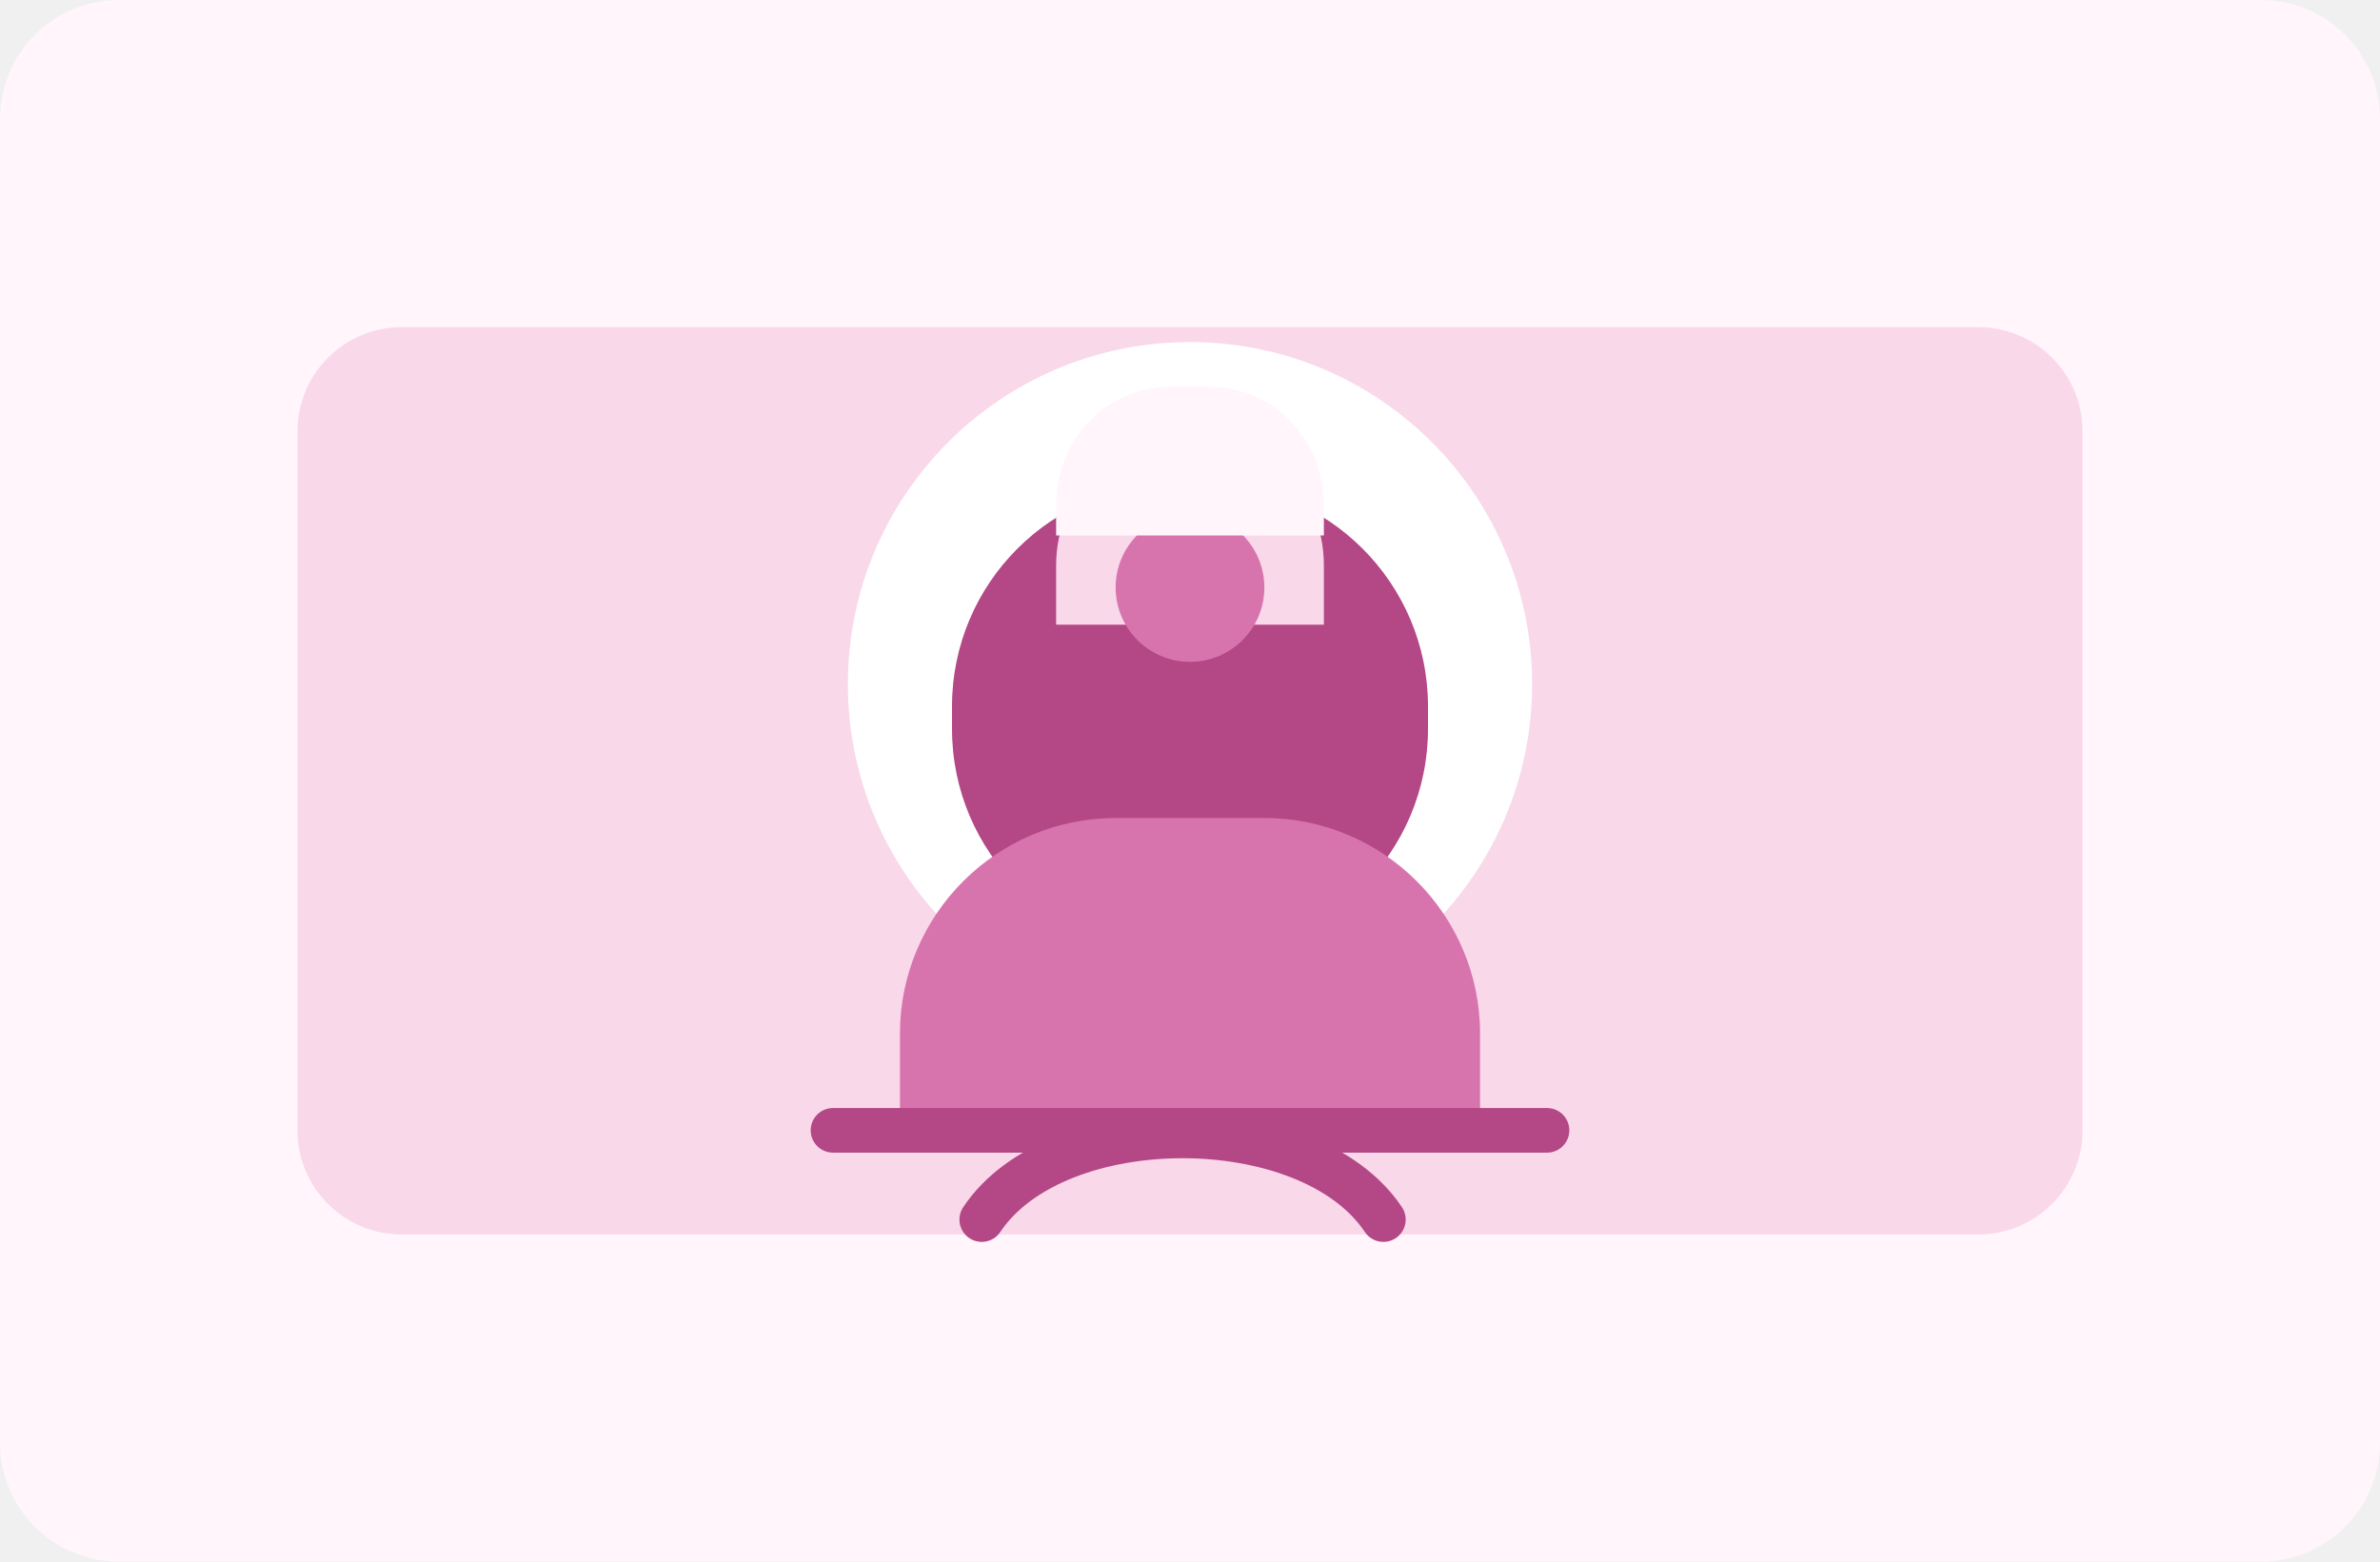
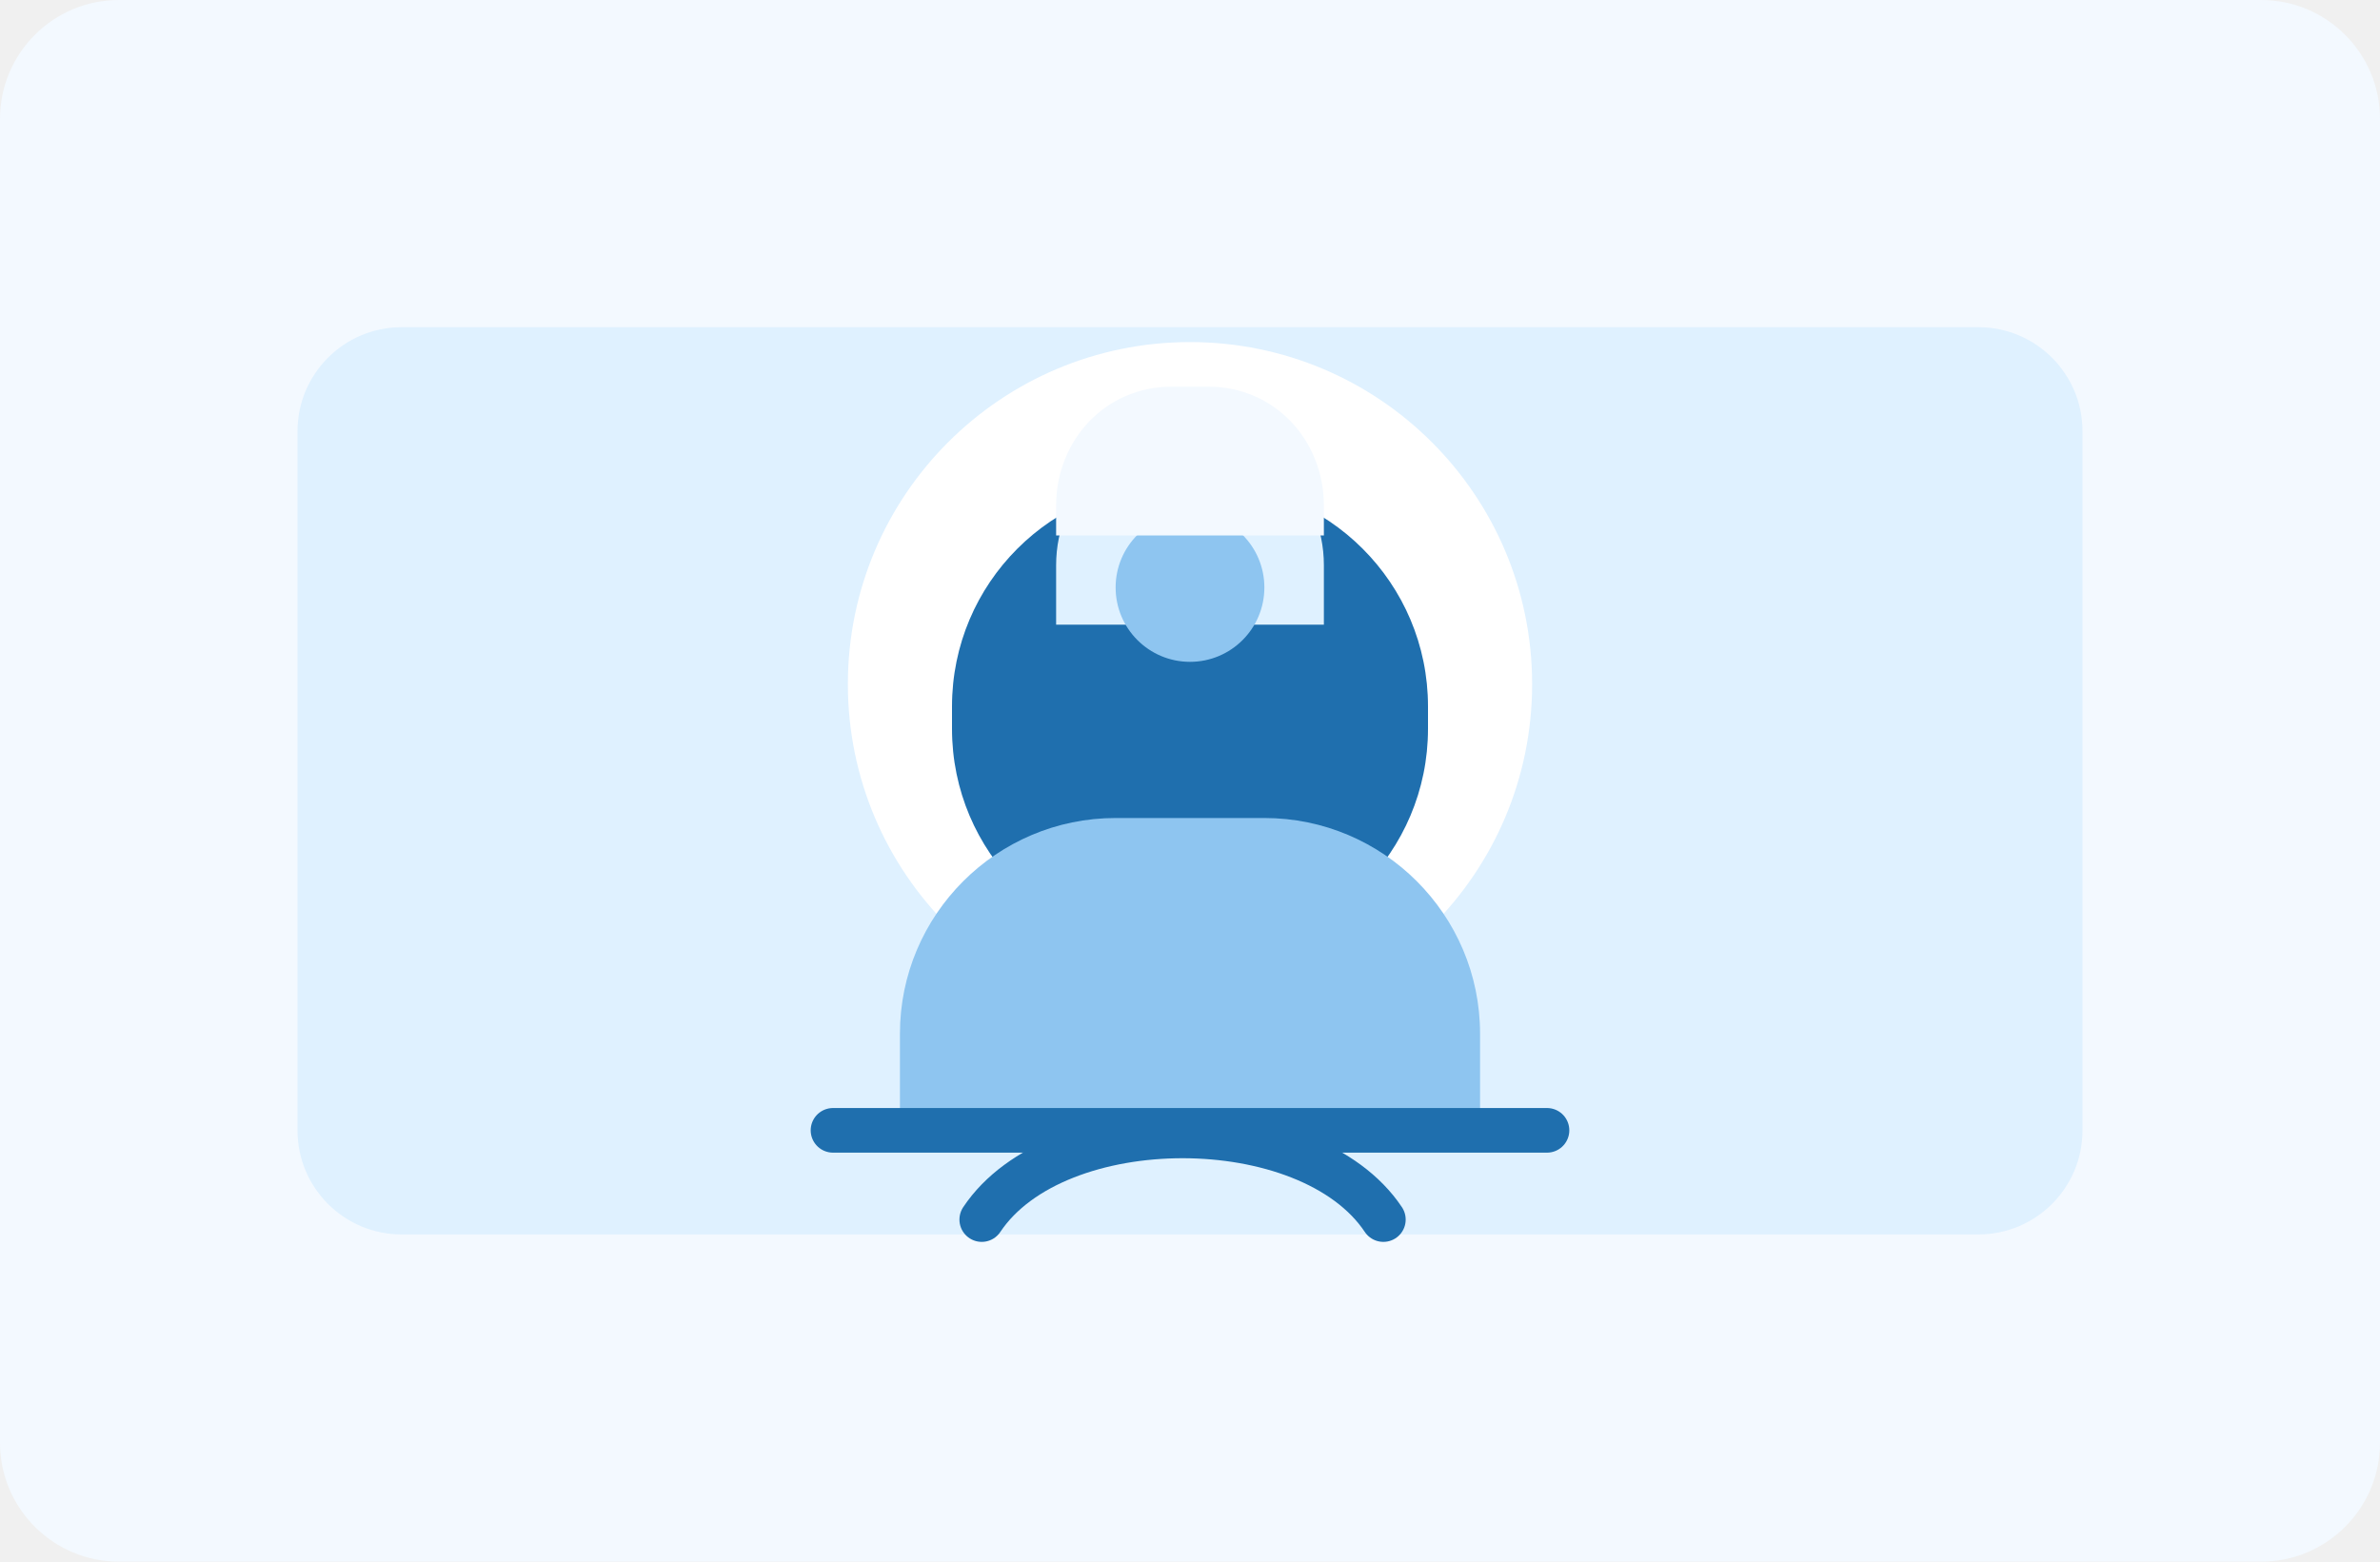
<svg xmlns="http://www.w3.org/2000/svg" width="640" height="420" viewBox="0 0 640 420" fill="none">
-   <rect width="640" height="420" rx="32" fill="#FFF5FB" />
-   <rect x="80" y="88" width="480" height="244" rx="28" fill="#F9D8EA" />
+   <rect width="640" height="420" rx="32" fill="#f3f9ff" />
+   <rect x="80" y="88" width="480" height="244" rx="28" fill="#dff1ff" />
  <circle cx="320" cy="184" r="92" fill="#FFFFFF" />
-   <path d="M256 190C256 156.863 282.863 130 316 130H324C357.137 130 384 156.863 384 190V196C384 229.137 357.137 256 324 256H316C282.863 256 256 229.137 256 196V190Z" fill="#B44786" />
-   <path d="M242 278C242 246.026 268.026 220 300 220H340C371.974 220 398 246.026 398 278V304H242V278Z" fill="#D874AD" />
-   <path d="M224 304H416" stroke="#B44786" stroke-width="12" stroke-linecap="round" />
-   <path d="M284 152C284 132.118 300.118 116 320 116C339.882 116 356 132.118 356 152V168H284V152Z" fill="#F9D8EA" />
-   <circle cx="320" cy="158" r="20" fill="#D874AD" />
-   <path d="M264 328C284 298 352 298 372 328" stroke="#B44786" stroke-width="12" stroke-linecap="round" />
-   <path d="M284 136C284 118.327 297.327 104 315 104H325C342.673 104 356 118.327 356 136V144H284V136Z" fill="#fff5fb" />
+   <path d="M256 190C256 156.863 282.863 130 316 130H324C357.137 130 384 156.863 384 190V196C384 229.137 357.137 256 324 256H316C282.863 256 256 229.137 256 196V190Z" fill="#1f6fae" />
+   <path d="M242 278C242 246.026 268.026 220 300 220H340C371.974 220 398 246.026 398 278V304H242V278Z" fill="#8ec5f0" />
+   <path d="M224 304H416" stroke="#1f6fae" stroke-width="12" stroke-linecap="round" />
+   <path d="M284 152C284 132.118 300.118 116 320 116C339.882 116 356 132.118 356 152V168H284V152Z" fill="#dff1ff" />
+   <circle cx="320" cy="158" r="20" fill="#8ec5f0" />
+   <path d="M264 328C284 298 352 298 372 328" stroke="#1f6fae" stroke-width="12" stroke-linecap="round" />
+   <path d="M284 136C284 118.327 297.327 104 315 104H325C342.673 104 356 118.327 356 136V144H284V136Z" fill="#f3f9ff" />
</svg>
